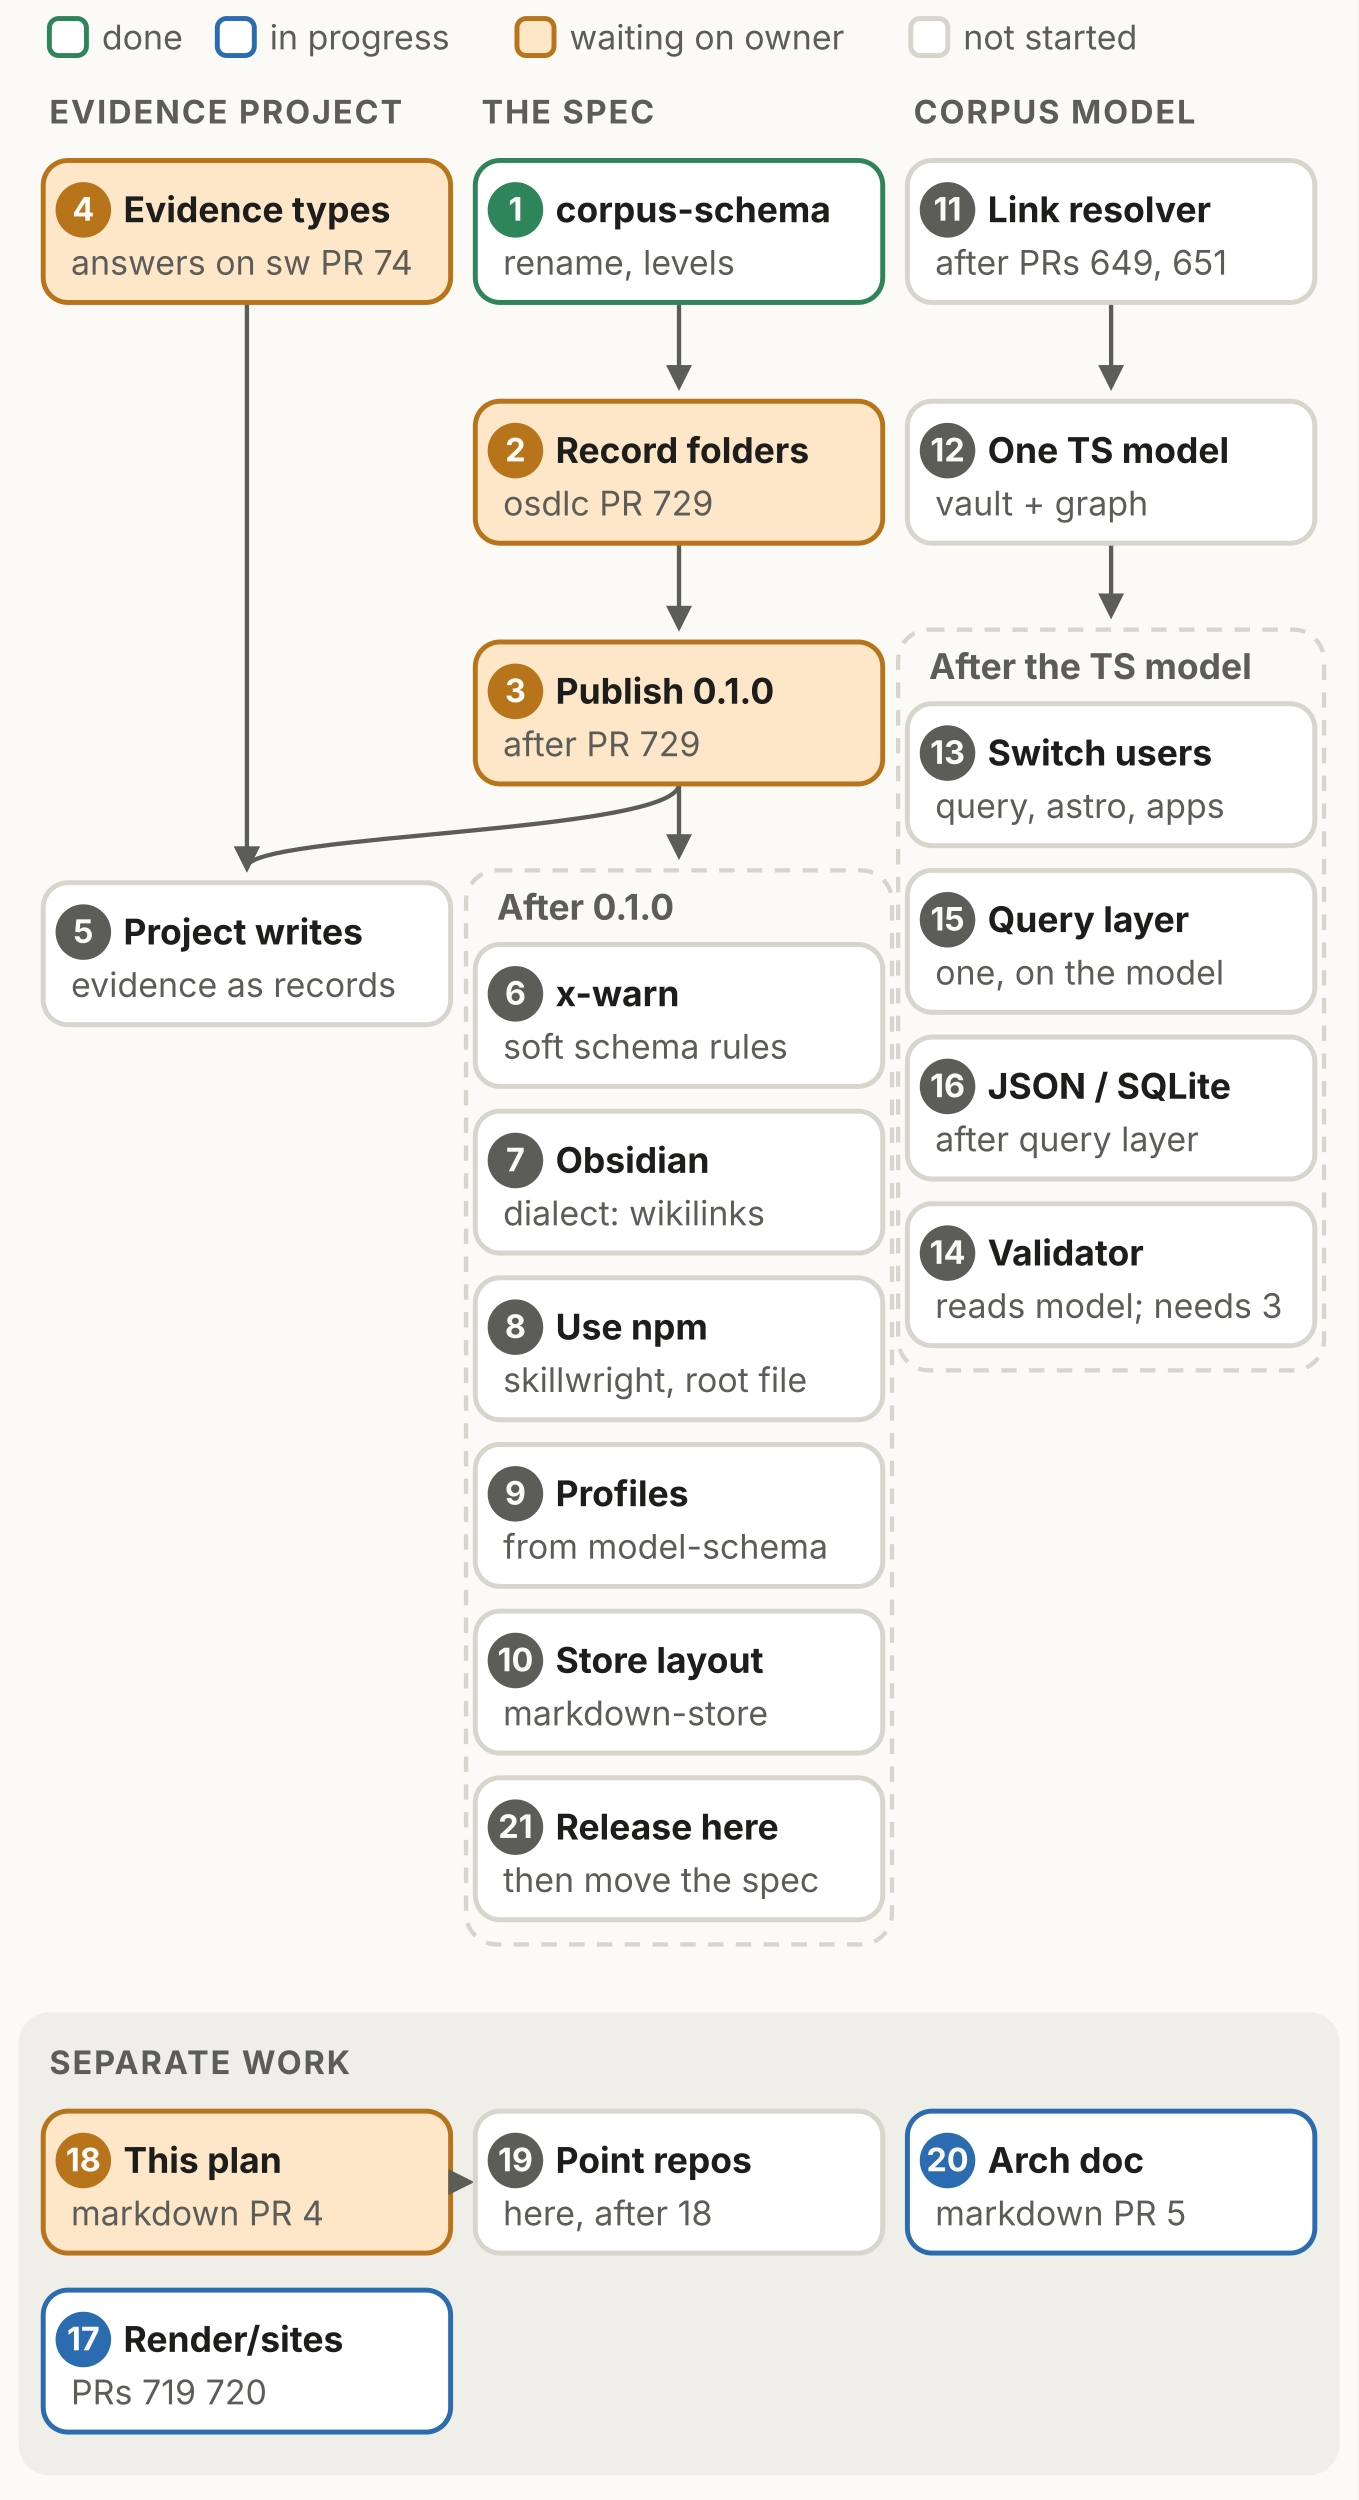
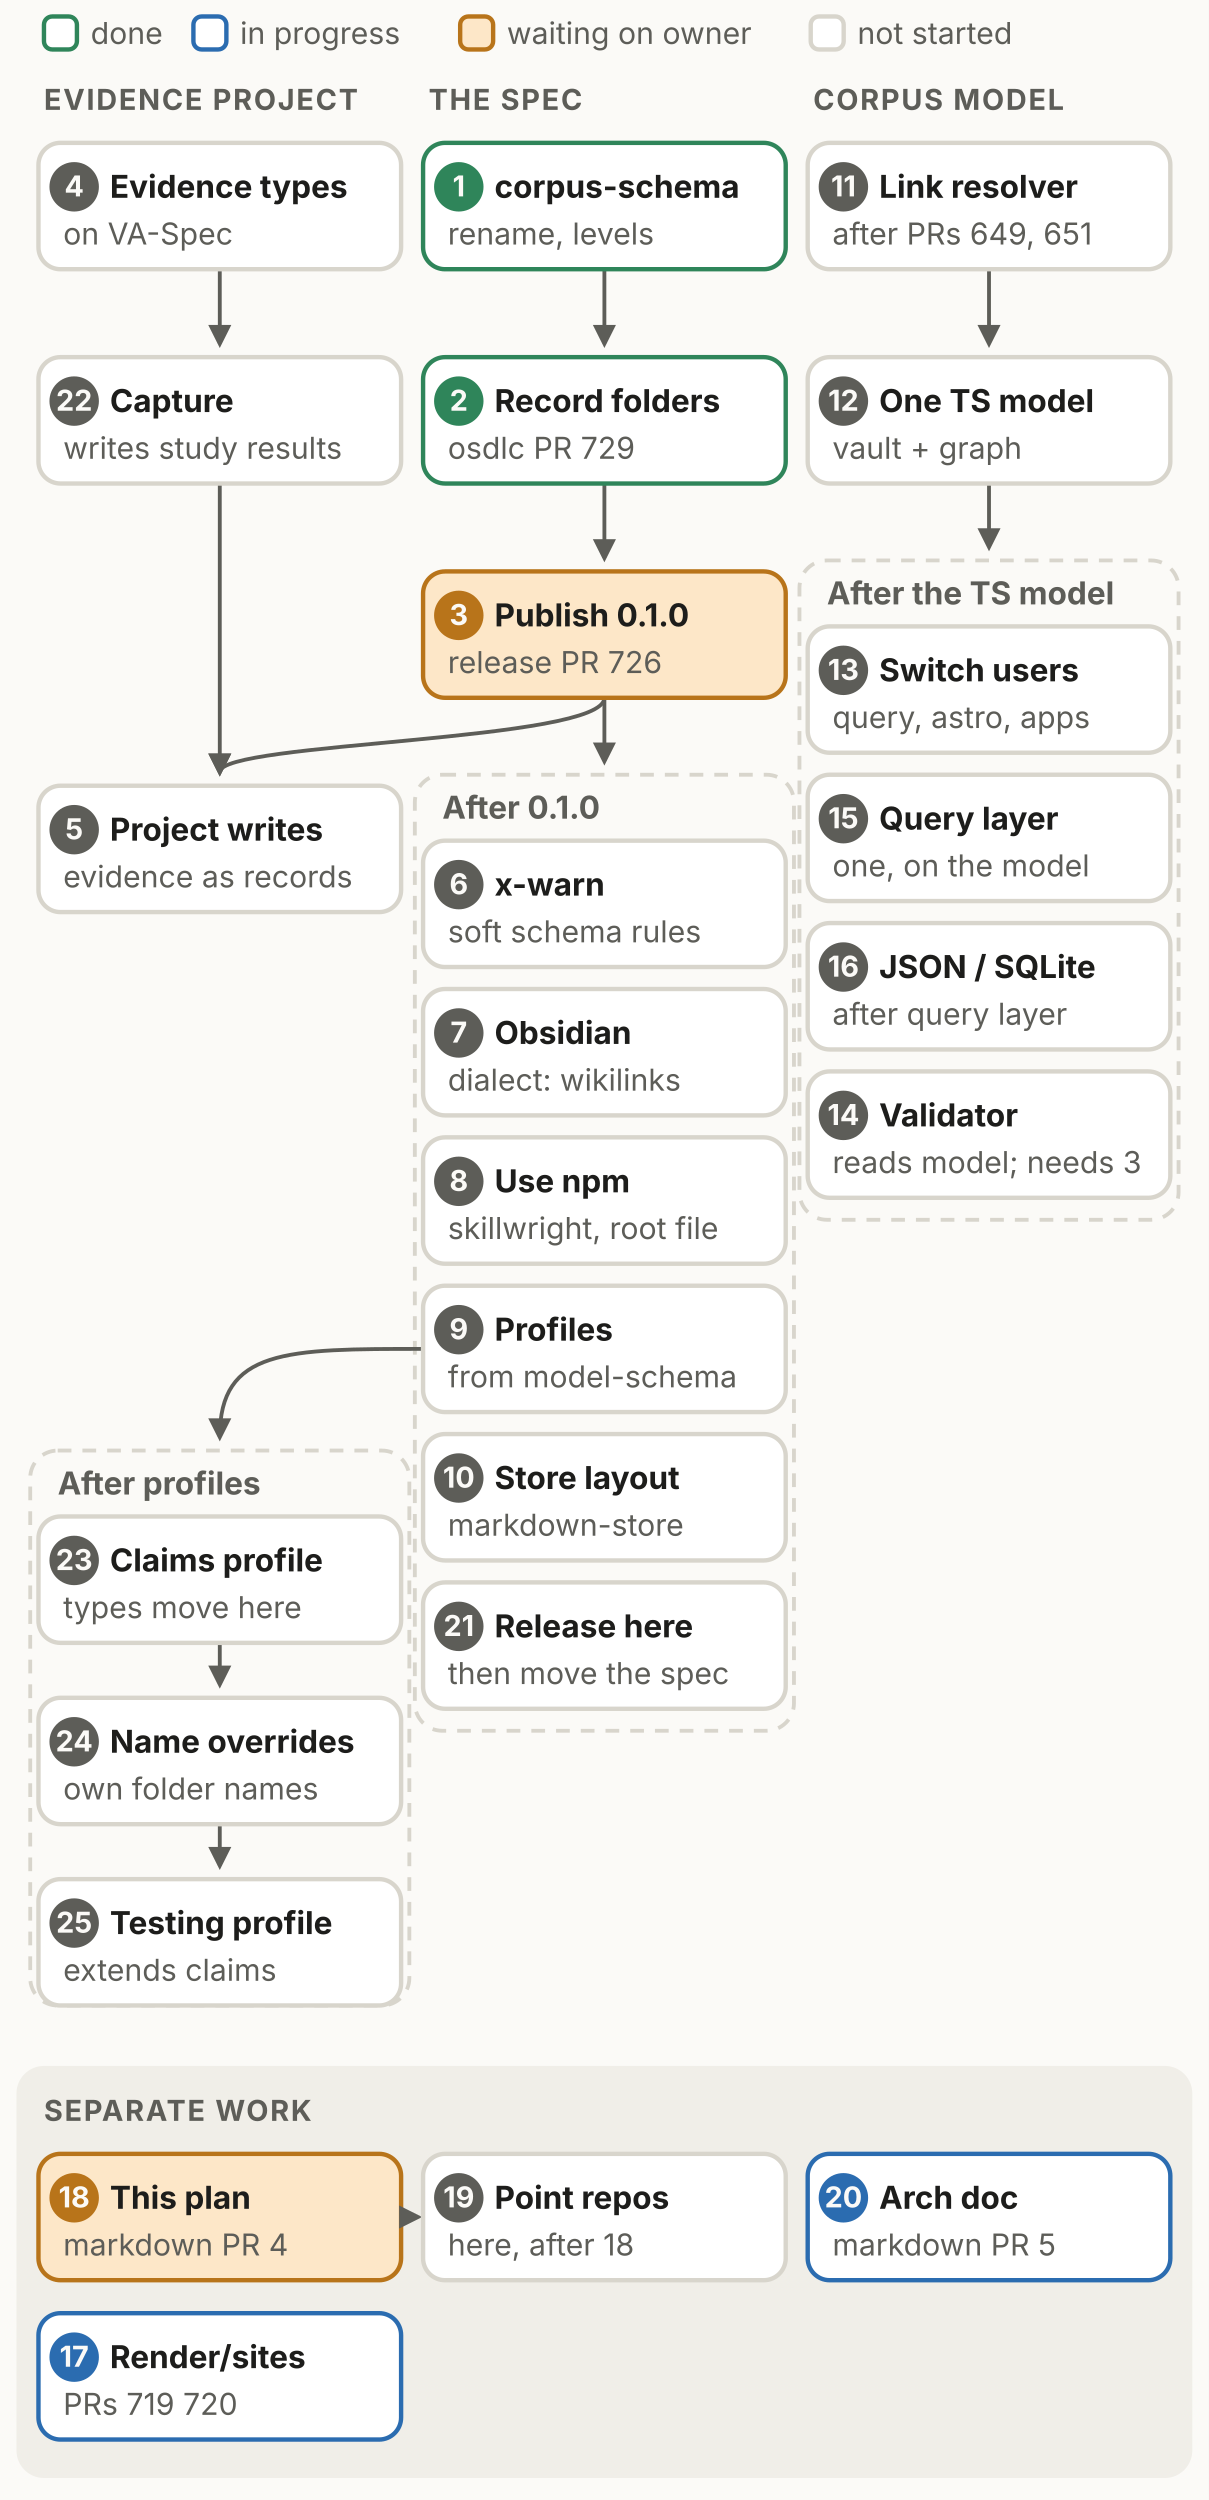
- <svg xmlns="http://www.w3.org/2000/svg" viewBox="0 0 440 810" width="880" font-family="system-ui, -apple-system, Segoe UI, sans-serif" role="img" aria-label="The task graph, with status and what must come first">
+ <svg xmlns="http://www.w3.org/2000/svg" viewBox="0 0 440 910" width="880" font-family="system-ui, -apple-system, Segoe UI, sans-serif" role="img" aria-label="The task graph, with status and what must come first">
  <style>
.bg{fill:#fbfaf7} .band{fill:#f0eee8}
.rl{font-size:15px;font-weight:650;fill:#1d1d1b} .rs{font-size:12px;fill:#5d5d58}
.lang{font-size:10.5px;font-weight:700;letter-spacing:.06em;fill:#5d5d58}
.chip rect{fill:#ffffff;stroke-width:1.5} .chip.later rect{fill:none;stroke-dasharray:5 4}
.cn{font-size:13px;font-weight:650;fill:#1d1d1b} .cs{font-size:11px;fill:#5d5d58}
.r-osdlc rect{stroke:#2f855a} .r-osdlc .dot{fill:#2f855a}
.r-md rect{stroke:#b83280} .r-md .dot{fill:#b83280}
.r-dev rect{stroke:#2b6cb0} .r-dev .dot{fill:#2b6cb0}
.r-ont rect{stroke:#6b46c1} .r-ont .dot{fill:#6b46c1}
.r-sw rect{stroke:#c05621} .r-sw .dot{fill:#c05621}
.r-ext rect{stroke:#8a8a84} .r-ext .dot{fill:#8a8a84}
.fb rect{fill:#fde8e8;stroke:#c53030} .fb text{font-size:10.5px;font-weight:700;fill:#c53030}
.dup{stroke:#c53030;stroke-width:1.6;stroke-dasharray:4 3}
.edge{fill:none;stroke:#5d5d58;stroke-width:1.4} .ahp{fill:#5d5d58}
.node rect{fill:#ffffff;stroke:#d8d5cc;stroke-width:1.4} .node.first rect{fill:#fde7c8;stroke:#b8741a}
.num{fill:#1d1d1b} .numt{font-size:11px;font-weight:700;fill:#fbfaf7} .nn{font-size:11.5px;font-weight:650;fill:#1d1d1b}
.lvl rect{fill:#ffffff;stroke:#d8d5cc} .prof rect{fill:#fde7c8;stroke:#b8741a}
.tie{stroke:#b8741a;stroke-width:1.6;fill:none}
.task rect{stroke-width:1.6} .tt{font-size:11.5px;font-weight:650;fill:#1d1d1b}
.tn{fill:#1d1d1b} .tnt{font-size:10.5px;font-weight:700;fill:#fbfaf7}
.t-done rect{fill:#ffffff;stroke:#2f855a} .t-done .tn{fill:#2f855a}
.t-doing rect{fill:#ffffff;stroke:#2b6cb0} .t-doing .tn{fill:#2b6cb0}
.t-owner rect{fill:#fde7c8;stroke:#b8741a} .t-owner .tn{fill:#b8741a}
.t-todo rect{fill:#ffffff;stroke:#d8d5cc} .t-todo .tn{fill:#5d5d58}
.group{fill:none;stroke:#d8d5cc;stroke-width:1.4;stroke-dasharray:5 4} .gt{font-size:11.5px;font-weight:650;fill:#5d5d58}
@media (prefers-color-scheme: dark) {
.bg{fill:#16161a} .band{fill:#222227}
.rl{font-size:15px;font-weight:650;fill:#ececea} .rs{font-size:12px;fill:#a3a39d}
.lang{font-size:10.5px;font-weight:700;letter-spacing:.06em;fill:#a3a39d}
.chip rect{fill:#2b2b31;stroke-width:1.5} .chip.later rect{fill:none;stroke-dasharray:5 4}
.cn{font-size:13px;font-weight:650;fill:#ececea} .cs{font-size:11px;fill:#a3a39d}
.r-osdlc rect{stroke:#68d391} .r-osdlc .dot{fill:#68d391}
.r-md rect{stroke:#f687b3} .r-md .dot{fill:#f687b3}
.r-dev rect{stroke:#63b3ed} .r-dev .dot{fill:#63b3ed}
.r-ont rect{stroke:#b794f4} .r-ont .dot{fill:#b794f4}
.r-sw rect{stroke:#f6ad55} .r-sw .dot{fill:#f6ad55}
.r-ext rect{stroke:#a0a09a} .r-ext .dot{fill:#a0a09a}
.fb rect{fill:#3b1d1d;stroke:#fc8181} .fb text{font-size:10.5px;font-weight:700;fill:#fc8181}
.dup{stroke:#fc8181;stroke-width:1.6;stroke-dasharray:4 3}
.edge{fill:none;stroke:#a3a39d;stroke-width:1.4} .ahp{fill:#a3a39d}
.node rect{fill:#2b2b31;stroke:#3a3a40;stroke-width:1.4} .node.first rect{fill:#3d2f1c;stroke:#f6ad55}
.num{fill:#ececea} .numt{font-size:11px;font-weight:700;fill:#16161a} .nn{font-size:11.5px;font-weight:650;fill:#ececea}
.lvl rect{fill:#2b2b31;stroke:#3a3a40} .prof rect{fill:#3d2f1c;stroke:#f6ad55}
.tie{stroke:#f6ad55;stroke-width:1.6;fill:none}
.task rect{stroke-width:1.6} .tt{font-size:11.5px;font-weight:650;fill:#ececea}
.tn{fill:#ececea} .tnt{font-size:10.5px;font-weight:700;fill:#16161a}
.t-done rect{fill:#2b2b31;stroke:#68d391} .t-done .tn{fill:#68d391}
.t-doing rect{fill:#2b2b31;stroke:#63b3ed} .t-doing .tn{fill:#63b3ed}
.t-owner rect{fill:#3d2f1c;stroke:#f6ad55} .t-owner .tn{fill:#f6ad55}
.t-todo rect{fill:#2b2b31;stroke:#3a3a40} .t-todo .tn{fill:#a3a39d}
.group{fill:none;stroke:#3a3a40;stroke-width:1.4;stroke-dasharray:5 4} .gt{font-size:11.5px;font-weight:650;fill:#a3a39d}
}</style>
-   <rect class="bg" width="440" height="810" />
+   <rect class="bg" width="440" height="910" />
  <defs>
    <marker id="ah" viewBox="0 0 10 10" refX="8" refY="5" markerWidth="6" markerHeight="6" orient="auto">
      <path d="M0,0L10,5L0,10z" class="ahp" />
    </marker>
  </defs>
  <g class="task t-done">
    <rect x="16" y="6" width="12" height="12" rx="3" />
  </g>
  <text class="cs" x="33" y="16">done</text>
  <g class="task t-doing">
    <rect x="70.4" y="6" width="12" height="12" rx="3" />
  </g>
  <text class="cs" x="87.4" y="16">in progress</text>
  <g class="task t-owner">
    <rect x="167.5" y="6" width="12" height="12" rx="3" />
  </g>
  <text class="cs" x="184.5" y="16">waiting on owner</text>
  <g class="task t-todo">
    <rect x="295.1" y="6" width="12" height="12" rx="3" />
  </g>
  <text class="cs" x="312.1" y="16">not started</text>
  <text class="lang" x="16" y="40">EVIDENCE PROJECT</text>
  <text class="lang" x="156" y="40">THE SPEC</text>
  <text class="lang" x="296" y="40">CORPUS MODEL</text>
  <rect class="group" x="151" y="282" width="138" height="348" rx="10" />
  <text class="gt" x="161" y="298">After 0.1.0</text>
  <path class="edge" d="M220.0,254 C220.0,268.0 220.0,268.0 220.0,277" marker-end="url(#ah)" />
  <rect class="group" x="291" y="204" width="138" height="240" rx="10" />
  <text class="gt" x="301" y="220">After the TS model</text>
  <path class="edge" d="M360.0,176 C360.0,190.0 360.0,190.0 360.0,199" marker-end="url(#ah)" />
+   <rect class="group" x="11" y="528" width="138" height="202" rx="10" />
+   <text class="gt" x="21" y="544">After profiles</text>
+   <path class="edge" d="M80.0,598 C80.0,608.0 80.0,608.0 80.0,613" marker-end="url(#ah)" />
+   <path class="edge" d="M80.0,664 C80.0,674.0 80.0,674.0 80.0,679" marker-end="url(#ah)" />
+   <path class="edge" d="M154,491.0 C104,491.0 80.0,491.0 80.0,523" marker-end="url(#ah)" />
  <path class="edge" d="M220.0,98 C220.0,114.0 220.0,114.0 220.0,125" marker-end="url(#ah)" />
  <path class="edge" d="M360.0,98 C360.0,114.0 360.0,114.0 360.0,125" marker-end="url(#ah)" />
  <path class="edge" d="M220.0,176 C220.0,192.0 220.0,192.0 220.0,203" marker-end="url(#ah)" />
-   <path class="edge" d="M80.0,98 C80.0,192.0 80.0,192.0 80.0,281" marker-end="url(#ah)" />
+   <path class="edge" d="M80.0,98 C80.0,114.0 80.0,114.0 80.0,125" marker-end="url(#ah)" />
+   <path class="edge" d="M80.0,176 C80.0,231.0 80.0,231.0 80.0,281" marker-end="url(#ah)" />
  <path class="edge" d="M220.0,254 C220.0,270.0 80.0,270.0 80.0,281" marker-end="url(#ah)" />
-   <g class="task t-owner">
+   <g class="task t-todo">
    <rect x="14" y="52" width="132" height="46" rx="8" />
    <circle cx="27" cy="68" r="9" class="tn" />
    <text x="27" y="71.5" text-anchor="middle" class="tnt">4</text>
    <text x="40" y="72" class="tt">Evidence types</text>
-     <text x="23" y="89" class="cs">answers on sw PR 74</text>
+     <text x="23" y="89" class="cs">on VA-Spec</text>
+   </g>
+   <g class="task t-todo">
+     <rect x="14" y="130" width="132" height="46" rx="8" />
+     <circle cx="27" cy="146" r="9" class="tn" />
+     <text x="27" y="149.5" text-anchor="middle" class="tnt">22</text>
+     <text x="40" y="150" class="tt">Capture</text>
+     <text x="23" y="167" class="cs">writes study results</text>
  </g>
  <g class="task t-done">
    <rect x="154" y="52" width="132" height="46" rx="8" />
    <circle cx="167" cy="68" r="9" class="tn" />
    <text x="167" y="71.5" text-anchor="middle" class="tnt">1</text>
    <text x="180" y="72" class="tt">corpus-schema</text>
    <text x="163" y="89" class="cs">rename, levels</text>
  </g>
  <g class="task t-todo">
    <rect x="294" y="52" width="132" height="46" rx="8" />
    <circle cx="307" cy="68" r="9" class="tn" />
    <text x="307" y="71.5" text-anchor="middle" class="tnt">11</text>
    <text x="320" y="72" class="tt">Link resolver</text>
    <text x="303" y="89" class="cs">after PRs 649, 651</text>
  </g>
-   <g class="task t-owner">
+   <g class="task t-done">
    <rect x="154" y="130" width="132" height="46" rx="8" />
    <circle cx="167" cy="146" r="9" class="tn" />
    <text x="167" y="149.5" text-anchor="middle" class="tnt">2</text>
    <text x="180" y="150" class="tt">Record folders</text>
    <text x="163" y="167" class="cs">osdlc PR 729</text>
  </g>
  <g class="task t-todo">
    <rect x="294" y="130" width="132" height="46" rx="8" />
    <circle cx="307" cy="146" r="9" class="tn" />
    <text x="307" y="149.5" text-anchor="middle" class="tnt">12</text>
    <text x="320" y="150" class="tt">One TS model</text>
    <text x="303" y="167" class="cs">vault + graph</text>
  </g>
  <g class="task t-owner">
    <rect x="154" y="208" width="132" height="46" rx="8" />
    <circle cx="167" cy="224" r="9" class="tn" />
    <text x="167" y="227.5" text-anchor="middle" class="tnt">3</text>
    <text x="180" y="228" class="tt">Publish 0.1.0</text>
-     <text x="163" y="245" class="cs">after PR 729</text>
+     <text x="163" y="245" class="cs">release PR 726</text>
  </g>
  <g class="task t-todo">
    <rect x="14" y="286" width="132" height="46" rx="8" />
    <circle cx="27" cy="302" r="9" class="tn" />
    <text x="27" y="305.5" text-anchor="middle" class="tnt">5</text>
    <text x="40" y="306" class="tt">Project writes</text>
    <text x="23" y="323" class="cs">evidence as records</text>
  </g>
  <g class="task t-todo">
    <rect x="154" y="306" width="132" height="46" rx="8" />
    <circle cx="167" cy="322" r="9" class="tn" />
    <text x="167" y="325.5" text-anchor="middle" class="tnt">6</text>
    <text x="180" y="326" class="tt">x-warn</text>
    <text x="163" y="343" class="cs">soft schema rules</text>
  </g>
  <g class="task t-todo">
    <rect x="154" y="360" width="132" height="46" rx="8" />
    <circle cx="167" cy="376" r="9" class="tn" />
    <text x="167" y="379.5" text-anchor="middle" class="tnt">7</text>
    <text x="180" y="380" class="tt">Obsidian</text>
    <text x="163" y="397" class="cs">dialect: wikilinks</text>
  </g>
  <g class="task t-todo">
    <rect x="154" y="414" width="132" height="46" rx="8" />
    <circle cx="167" cy="430" r="9" class="tn" />
    <text x="167" y="433.5" text-anchor="middle" class="tnt">8</text>
    <text x="180" y="434" class="tt">Use npm</text>
    <text x="163" y="451" class="cs">skillwright, root file</text>
  </g>
  <g class="task t-todo">
    <rect x="154" y="468" width="132" height="46" rx="8" />
    <circle cx="167" cy="484" r="9" class="tn" />
    <text x="167" y="487.5" text-anchor="middle" class="tnt">9</text>
    <text x="180" y="488" class="tt">Profiles</text>
    <text x="163" y="505" class="cs">from model-schema</text>
  </g>
  <g class="task t-todo">
    <rect x="154" y="522" width="132" height="46" rx="8" />
    <circle cx="167" cy="538" r="9" class="tn" />
    <text x="167" y="541.5" text-anchor="middle" class="tnt">10</text>
    <text x="180" y="542" class="tt">Store layout</text>
    <text x="163" y="559" class="cs">markdown-store</text>
  </g>
  <g class="task t-todo">
    <rect x="154" y="576" width="132" height="46" rx="8" />
    <circle cx="167" cy="592" r="9" class="tn" />
    <text x="167" y="595.5" text-anchor="middle" class="tnt">21</text>
    <text x="180" y="596" class="tt">Release here</text>
    <text x="163" y="613" class="cs">then move the spec</text>
  </g>
  <g class="task t-todo">
    <rect x="294" y="228" width="132" height="46" rx="8" />
    <circle cx="307" cy="244" r="9" class="tn" />
    <text x="307" y="247.5" text-anchor="middle" class="tnt">13</text>
    <text x="320" y="248" class="tt">Switch users</text>
    <text x="303" y="265" class="cs">query, astro, apps</text>
  </g>
  <g class="task t-todo">
    <rect x="294" y="282" width="132" height="46" rx="8" />
    <circle cx="307" cy="298" r="9" class="tn" />
    <text x="307" y="301.5" text-anchor="middle" class="tnt">15</text>
    <text x="320" y="302" class="tt">Query layer</text>
    <text x="303" y="319" class="cs">one, on the model</text>
  </g>
  <g class="task t-todo">
    <rect x="294" y="336" width="132" height="46" rx="8" />
    <circle cx="307" cy="352" r="9" class="tn" />
    <text x="307" y="355.5" text-anchor="middle" class="tnt">16</text>
    <text x="320" y="356" class="tt">JSON / SQLite</text>
    <text x="303" y="373" class="cs">after query layer</text>
  </g>
  <g class="task t-todo">
    <rect x="294" y="390" width="132" height="46" rx="8" />
    <circle cx="307" cy="406" r="9" class="tn" />
    <text x="307" y="409.5" text-anchor="middle" class="tnt">14</text>
    <text x="320" y="410" class="tt">Validator</text>
    <text x="303" y="427" class="cs">reads model; needs 3</text>
  </g>
-   <rect class="band" x="6" y="652" width="428" height="150" rx="10" />
-   <text class="lang" x="16" y="672">SEPARATE WORK</text>
-   <g class="task t-owner">
+   <g class="task t-todo">
+     <rect x="14" y="552" width="132" height="46" rx="8" />
+     <circle cx="27" cy="568" r="9" class="tn" />
+     <text x="27" y="571.5" text-anchor="middle" class="tnt">23</text>
+     <text x="40" y="572" class="tt">Claims profile</text>
+     <text x="23" y="589" class="cs">types move here</text>
+   </g>
+   <g class="task t-todo">
+     <rect x="14" y="618" width="132" height="46" rx="8" />
+     <circle cx="27" cy="634" r="9" class="tn" />
+     <text x="27" y="637.5" text-anchor="middle" class="tnt">24</text>
+     <text x="40" y="638" class="tt">Name overrides</text>
+     <text x="23" y="655" class="cs">own folder names</text>
+   </g>
+   <g class="task t-todo">
    <rect x="14" y="684" width="132" height="46" rx="8" />
    <circle cx="27" cy="700" r="9" class="tn" />
-     <text x="27" y="703.5" text-anchor="middle" class="tnt">18</text>
-     <text x="40" y="704" class="tt">This plan</text>
-     <text x="23" y="721" class="cs">markdown PR 4</text>
-   </g>
-   <line class="edge" x1="147" y1="707.0" x2="152" y2="707.0" marker-end="url(#ah)" />
-   <g class="task t-todo">
-     <rect x="154" y="684" width="132" height="46" rx="8" />
-     <circle cx="167" cy="700" r="9" class="tn" />
-     <text x="167" y="703.5" text-anchor="middle" class="tnt">19</text>
-     <text x="180" y="704" class="tt">Point repos</text>
-     <text x="163" y="721" class="cs">here, after 18</text>
+     <text x="27" y="703.5" text-anchor="middle" class="tnt">25</text>
+     <text x="40" y="704" class="tt">Testing profile</text>
+     <text x="23" y="721" class="cs">extends claims</text>
+   </g>
+   <rect class="band" x="6" y="752" width="428" height="150" rx="10" />
+   <text class="lang" x="16" y="772">SEPARATE WORK</text>
+   <g class="task t-owner">
+     <rect x="14" y="784" width="132" height="46" rx="8" />
+     <circle cx="27" cy="800" r="9" class="tn" />
+     <text x="27" y="803.5" text-anchor="middle" class="tnt">18</text>
+     <text x="40" y="804" class="tt">This plan</text>
+     <text x="23" y="821" class="cs">markdown PR 4</text>
+   </g>
+   <line class="edge" x1="147" y1="807.0" x2="152" y2="807.0" marker-end="url(#ah)" />
+   <g class="task t-todo">
+     <rect x="154" y="784" width="132" height="46" rx="8" />
+     <circle cx="167" cy="800" r="9" class="tn" />
+     <text x="167" y="803.5" text-anchor="middle" class="tnt">19</text>
+     <text x="180" y="804" class="tt">Point repos</text>
+     <text x="163" y="821" class="cs">here, after 18</text>
  </g>
  <g class="task t-doing">
-     <rect x="294" y="684" width="132" height="46" rx="8" />
-     <circle cx="307" cy="700" r="9" class="tn" />
-     <text x="307" y="703.5" text-anchor="middle" class="tnt">20</text>
-     <text x="320" y="704" class="tt">Arch doc</text>
-     <text x="303" y="721" class="cs">markdown PR 5</text>
+     <rect x="294" y="784" width="132" height="46" rx="8" />
+     <circle cx="307" cy="800" r="9" class="tn" />
+     <text x="307" y="803.5" text-anchor="middle" class="tnt">20</text>
+     <text x="320" y="804" class="tt">Arch doc</text>
+     <text x="303" y="821" class="cs">markdown PR 5</text>
  </g>
  <g class="task t-doing">
-     <rect x="14" y="742" width="132" height="46" rx="8" />
-     <circle cx="27" cy="758" r="9" class="tn" />
-     <text x="27" y="761.5" text-anchor="middle" class="tnt">17</text>
-     <text x="40" y="762" class="tt">Render/sites</text>
-     <text x="23" y="779" class="cs">PRs 719 720</text>
+     <rect x="14" y="842" width="132" height="46" rx="8" />
+     <circle cx="27" cy="858" r="9" class="tn" />
+     <text x="27" y="861.5" text-anchor="middle" class="tnt">17</text>
+     <text x="40" y="862" class="tt">Render/sites</text>
+     <text x="23" y="879" class="cs">PRs 719 720</text>
  </g>
</svg>
